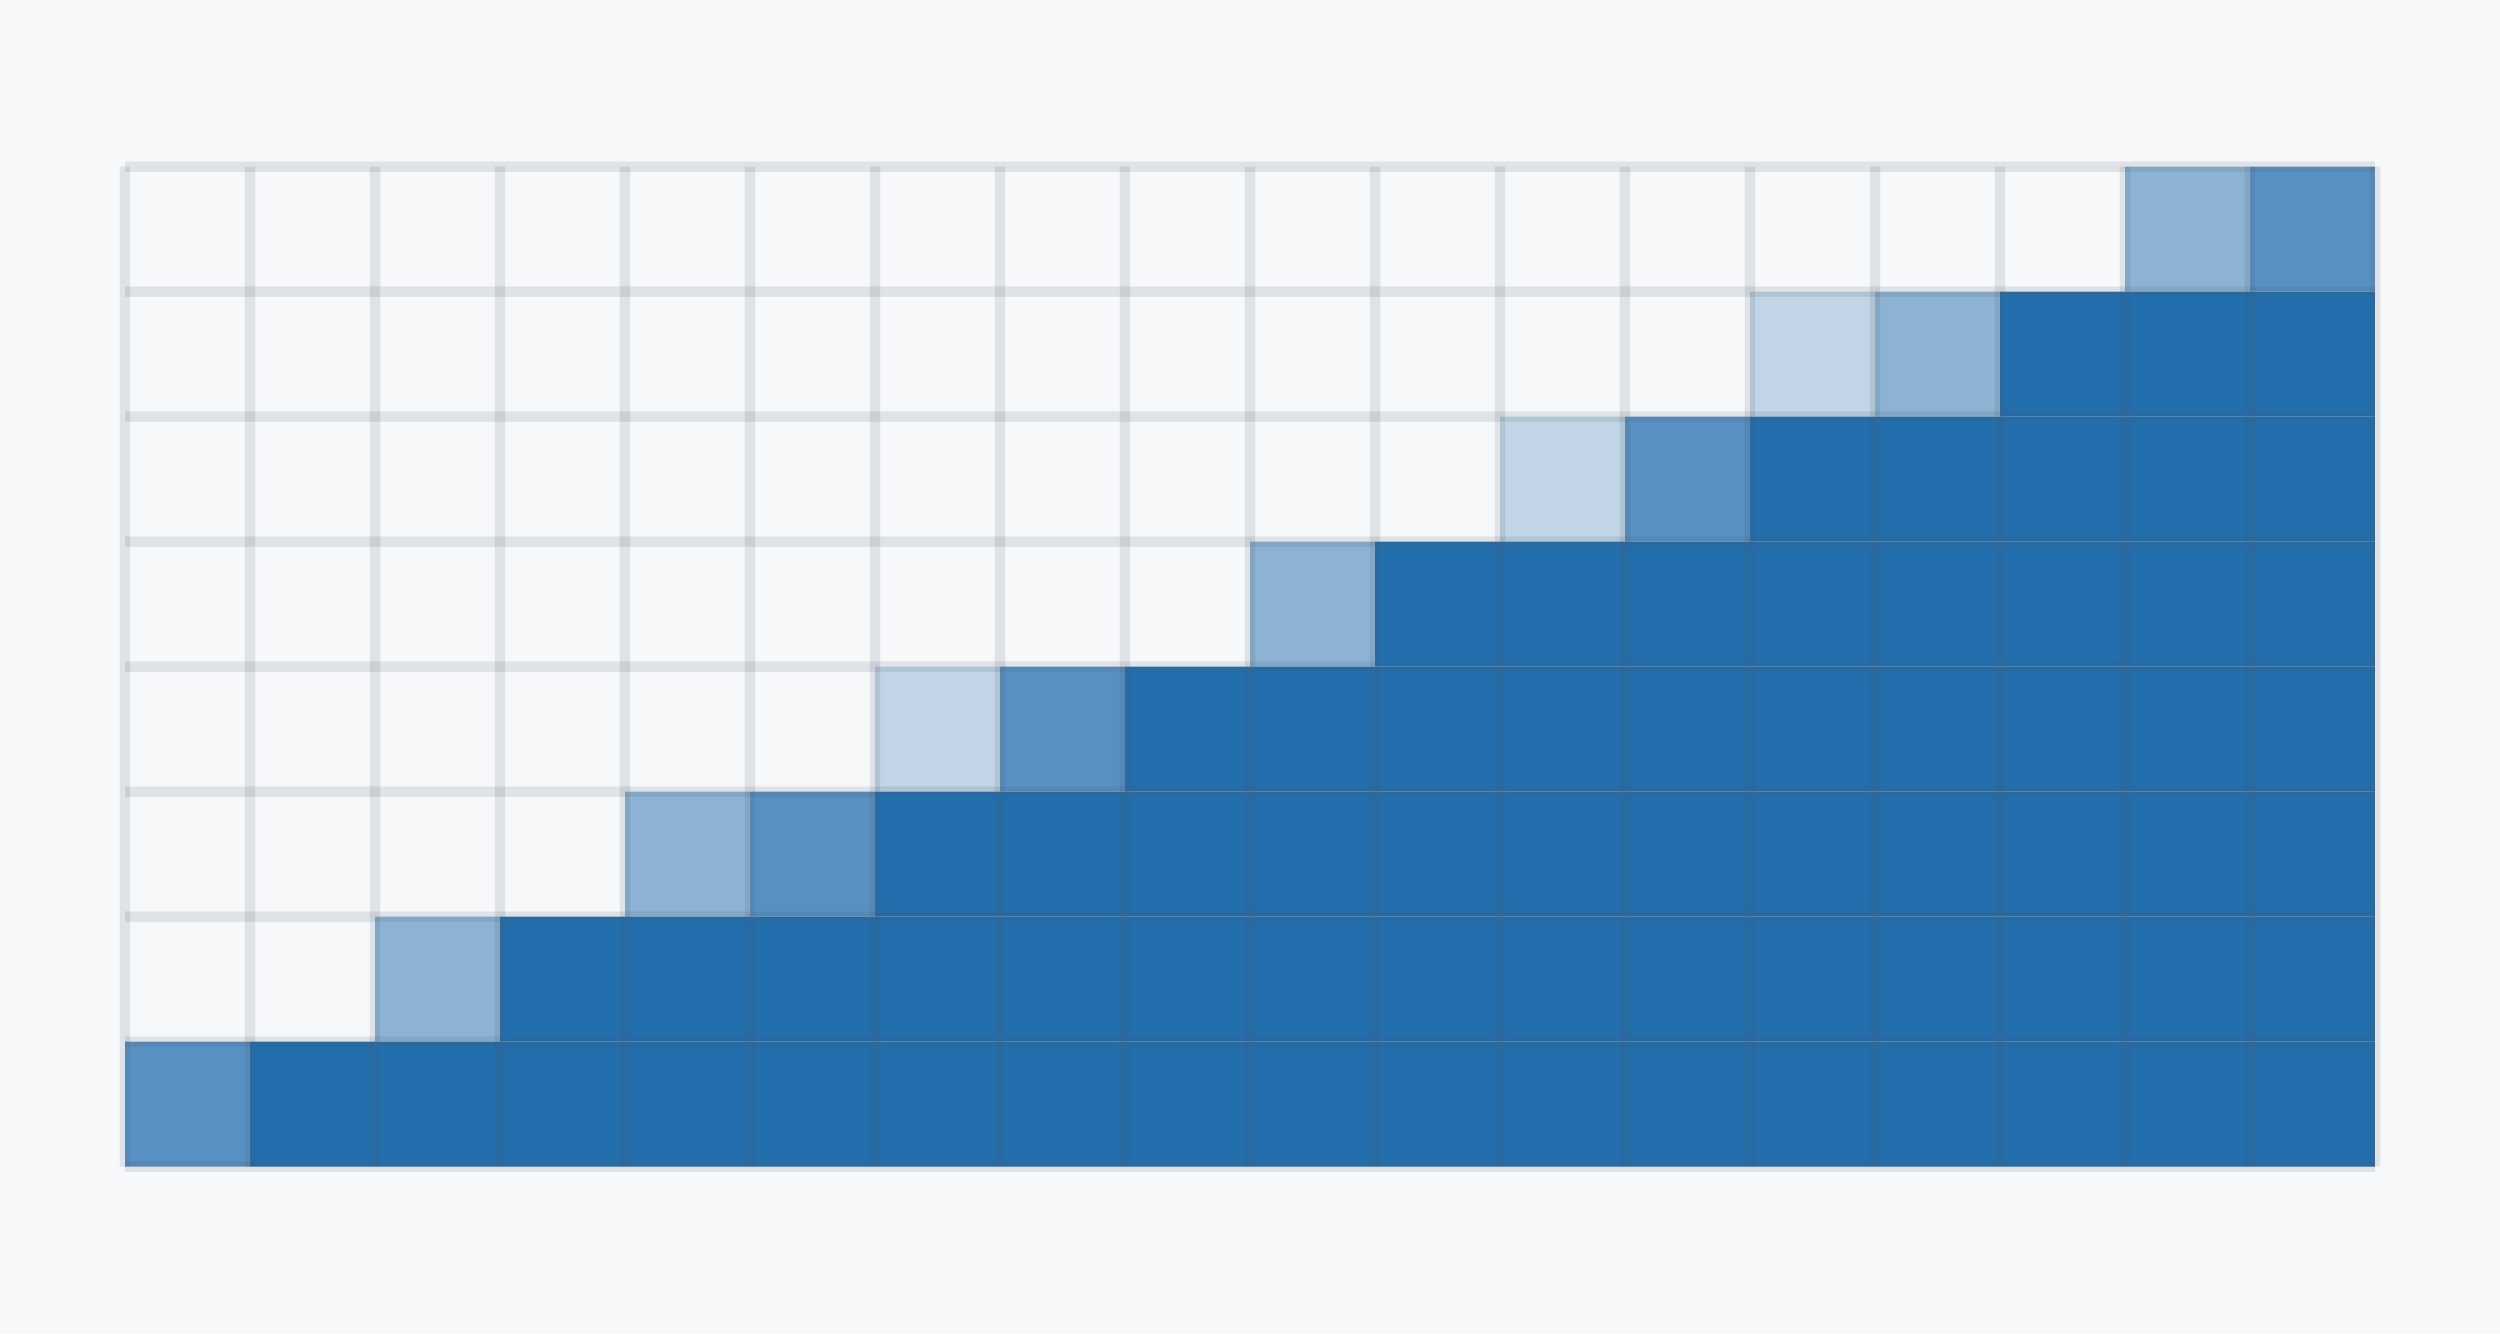
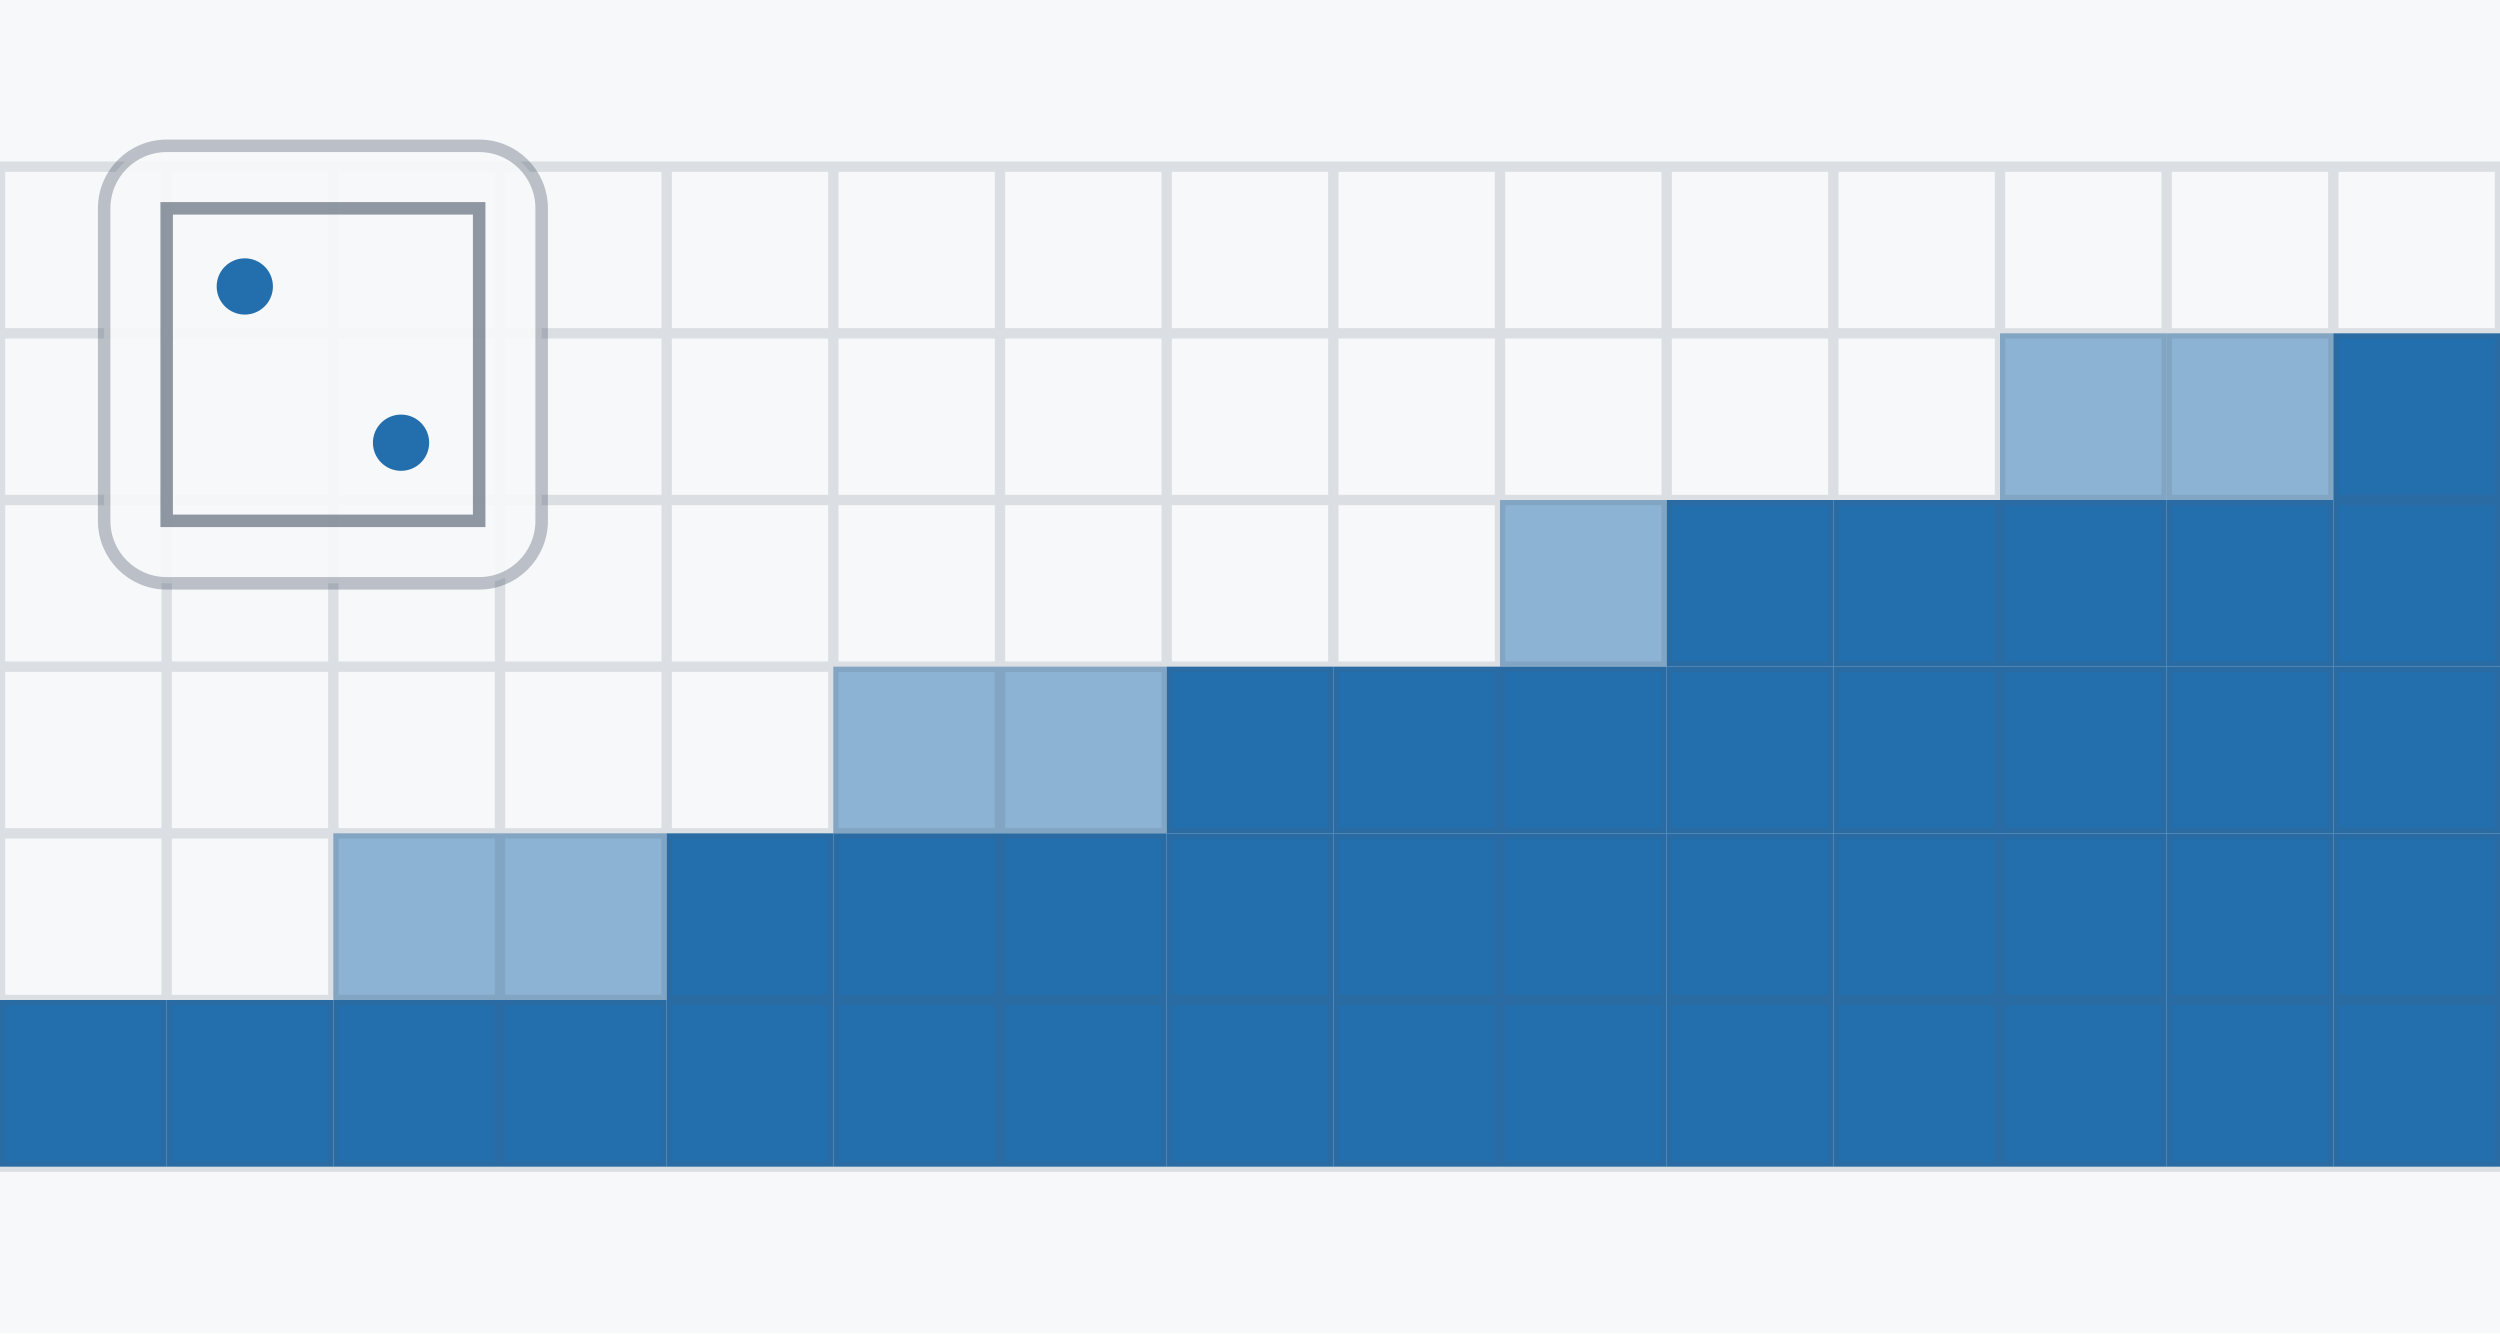
<svg xmlns="http://www.w3.org/2000/svg" viewBox="0 0 120 64" width="120" height="64">
  <rect width="120" height="64" fill="#F7F8FA" />
-   <rect x="102" y="8" width="6" height="6" fill="#236EAD" fill-opacity="0.50" />
-   <rect x="108" y="8" width="6" height="6" fill="#236EAD" fill-opacity="0.75" />
-   <rect x="84" y="14" width="6" height="6" fill="#236EAD" fill-opacity="0.25" />
-   <rect x="90" y="14" width="6" height="6" fill="#236EAD" fill-opacity="0.50" />
-   <rect x="96" y="14" width="6" height="6" fill="#236EAD" fill-opacity="1.00" />
-   <rect x="102" y="14" width="6" height="6" fill="#236EAD" fill-opacity="1.00" />
-   <rect x="108" y="14" width="6" height="6" fill="#236EAD" fill-opacity="1.00" />
-   <rect x="72" y="20" width="6" height="6" fill="#236EAD" fill-opacity="0.25" />
-   <rect x="78" y="20" width="6" height="6" fill="#236EAD" fill-opacity="0.75" />
-   <rect x="84" y="20" width="6" height="6" fill="#236EAD" fill-opacity="1.00" />
-   <rect x="90" y="20" width="6" height="6" fill="#236EAD" fill-opacity="1.00" />
-   <rect x="96" y="20" width="6" height="6" fill="#236EAD" fill-opacity="1.00" />
-   <rect x="102" y="20" width="6" height="6" fill="#236EAD" fill-opacity="1.00" />
-   <rect x="108" y="20" width="6" height="6" fill="#236EAD" fill-opacity="1.00" />
-   <rect x="60" y="26" width="6" height="6" fill="#236EAD" fill-opacity="0.50" />
-   <rect x="66" y="26" width="6" height="6" fill="#236EAD" fill-opacity="1.00" />
-   <rect x="72" y="26" width="6" height="6" fill="#236EAD" fill-opacity="1.00" />
-   <rect x="78" y="26" width="6" height="6" fill="#236EAD" fill-opacity="1.00" />
-   <rect x="84" y="26" width="6" height="6" fill="#236EAD" fill-opacity="1.00" />
-   <rect x="90" y="26" width="6" height="6" fill="#236EAD" fill-opacity="1.00" />
-   <rect x="96" y="26" width="6" height="6" fill="#236EAD" fill-opacity="1.00" />
-   <rect x="102" y="26" width="6" height="6" fill="#236EAD" fill-opacity="1.00" />
-   <rect x="108" y="26" width="6" height="6" fill="#236EAD" fill-opacity="1.00" />
-   <rect x="42" y="32" width="6" height="6" fill="#236EAD" fill-opacity="0.25" />
-   <rect x="48" y="32" width="6" height="6" fill="#236EAD" fill-opacity="0.75" />
-   <rect x="54" y="32" width="6" height="6" fill="#236EAD" fill-opacity="1.00" />
-   <rect x="60" y="32" width="6" height="6" fill="#236EAD" fill-opacity="1.00" />
-   <rect x="66" y="32" width="6" height="6" fill="#236EAD" fill-opacity="1.00" />
-   <rect x="72" y="32" width="6" height="6" fill="#236EAD" fill-opacity="1.00" />
-   <rect x="78" y="32" width="6" height="6" fill="#236EAD" fill-opacity="1.00" />
-   <rect x="84" y="32" width="6" height="6" fill="#236EAD" fill-opacity="1.00" />
-   <rect x="90" y="32" width="6" height="6" fill="#236EAD" fill-opacity="1.00" />
-   <rect x="96" y="32" width="6" height="6" fill="#236EAD" fill-opacity="1.00" />
-   <rect x="102" y="32" width="6" height="6" fill="#236EAD" fill-opacity="1.00" />
-   <rect x="108" y="32" width="6" height="6" fill="#236EAD" fill-opacity="1.00" />
-   <rect x="30" y="38" width="6" height="6" fill="#236EAD" fill-opacity="0.50" />
-   <rect x="36" y="38" width="6" height="6" fill="#236EAD" fill-opacity="0.75" />
-   <rect x="42" y="38" width="6" height="6" fill="#236EAD" fill-opacity="1.00" />
-   <rect x="48" y="38" width="6" height="6" fill="#236EAD" fill-opacity="1.00" />
-   <rect x="54" y="38" width="6" height="6" fill="#236EAD" fill-opacity="1.00" />
-   <rect x="60" y="38" width="6" height="6" fill="#236EAD" fill-opacity="1.00" />
-   <rect x="66" y="38" width="6" height="6" fill="#236EAD" fill-opacity="1.00" />
-   <rect x="72" y="38" width="6" height="6" fill="#236EAD" fill-opacity="1.00" />
-   <rect x="78" y="38" width="6" height="6" fill="#236EAD" fill-opacity="1.00" />
-   <rect x="84" y="38" width="6" height="6" fill="#236EAD" fill-opacity="1.00" />
-   <rect x="90" y="38" width="6" height="6" fill="#236EAD" fill-opacity="1.00" />
-   <rect x="96" y="38" width="6" height="6" fill="#236EAD" fill-opacity="1.00" />
-   <rect x="102" y="38" width="6" height="6" fill="#236EAD" fill-opacity="1.00" />
-   <rect x="108" y="38" width="6" height="6" fill="#236EAD" fill-opacity="1.00" />
-   <rect x="18" y="44" width="6" height="6" fill="#236EAD" fill-opacity="0.50" />
-   <rect x="24" y="44" width="6" height="6" fill="#236EAD" fill-opacity="1.00" />
-   <rect x="30" y="44" width="6" height="6" fill="#236EAD" fill-opacity="1.00" />
-   <rect x="36" y="44" width="6" height="6" fill="#236EAD" fill-opacity="1.00" />
-   <rect x="42" y="44" width="6" height="6" fill="#236EAD" fill-opacity="1.00" />
-   <rect x="48" y="44" width="6" height="6" fill="#236EAD" fill-opacity="1.00" />
-   <rect x="54" y="44" width="6" height="6" fill="#236EAD" fill-opacity="1.00" />
-   <rect x="60" y="44" width="6" height="6" fill="#236EAD" fill-opacity="1.00" />
-   <rect x="66" y="44" width="6" height="6" fill="#236EAD" fill-opacity="1.00" />
-   <rect x="72" y="44" width="6" height="6" fill="#236EAD" fill-opacity="1.00" />
-   <rect x="78" y="44" width="6" height="6" fill="#236EAD" fill-opacity="1.00" />
-   <rect x="84" y="44" width="6" height="6" fill="#236EAD" fill-opacity="1.00" />
-   <rect x="90" y="44" width="6" height="6" fill="#236EAD" fill-opacity="1.00" />
-   <rect x="96" y="44" width="6" height="6" fill="#236EAD" fill-opacity="1.00" />
-   <rect x="102" y="44" width="6" height="6" fill="#236EAD" fill-opacity="1.00" />
-   <rect x="108" y="44" width="6" height="6" fill="#236EAD" fill-opacity="1.00" />
-   <rect x="6" y="50" width="6" height="6" fill="#236EAD" fill-opacity="0.75" />
-   <rect x="12" y="50" width="6" height="6" fill="#236EAD" fill-opacity="1.00" />
-   <rect x="18" y="50" width="6" height="6" fill="#236EAD" fill-opacity="1.00" />
-   <rect x="24" y="50" width="6" height="6" fill="#236EAD" fill-opacity="1.00" />
-   <rect x="30" y="50" width="6" height="6" fill="#236EAD" fill-opacity="1.00" />
-   <rect x="36" y="50" width="6" height="6" fill="#236EAD" fill-opacity="1.00" />
-   <rect x="42" y="50" width="6" height="6" fill="#236EAD" fill-opacity="1.00" />
-   <rect x="48" y="50" width="6" height="6" fill="#236EAD" fill-opacity="1.00" />
-   <rect x="54" y="50" width="6" height="6" fill="#236EAD" fill-opacity="1.00" />
-   <rect x="60" y="50" width="6" height="6" fill="#236EAD" fill-opacity="1.00" />
-   <rect x="66" y="50" width="6" height="6" fill="#236EAD" fill-opacity="1.00" />
-   <rect x="72" y="50" width="6" height="6" fill="#236EAD" fill-opacity="1.00" />
-   <rect x="78" y="50" width="6" height="6" fill="#236EAD" fill-opacity="1.00" />
-   <rect x="84" y="50" width="6" height="6" fill="#236EAD" fill-opacity="1.00" />
-   <rect x="90" y="50" width="6" height="6" fill="#236EAD" fill-opacity="1.00" />
-   <rect x="96" y="50" width="6" height="6" fill="#236EAD" fill-opacity="1.00" />
-   <rect x="102" y="50" width="6" height="6" fill="#236EAD" fill-opacity="1.00" />
-   <rect x="108" y="50" width="6" height="6" fill="#236EAD" fill-opacity="1.00" />
-   <path d="M6 8v48" stroke="#4A5868" stroke-opacity=".14" stroke-width=".5" />
-   <path d="M12 8v48" stroke="#4A5868" stroke-opacity=".14" stroke-width=".5" />
-   <path d="M18 8v48" stroke="#4A5868" stroke-opacity=".14" stroke-width=".5" />
-   <path d="M24 8v48" stroke="#4A5868" stroke-opacity=".14" stroke-width=".5" />
-   <path d="M30 8v48" stroke="#4A5868" stroke-opacity=".14" stroke-width=".5" />
-   <path d="M36 8v48" stroke="#4A5868" stroke-opacity=".14" stroke-width=".5" />
-   <path d="M42 8v48" stroke="#4A5868" stroke-opacity=".14" stroke-width=".5" />
-   <path d="M48 8v48" stroke="#4A5868" stroke-opacity=".14" stroke-width=".5" />
-   <path d="M54 8v48" stroke="#4A5868" stroke-opacity=".14" stroke-width=".5" />
-   <path d="M60 8v48" stroke="#4A5868" stroke-opacity=".14" stroke-width=".5" />
-   <path d="M66 8v48" stroke="#4A5868" stroke-opacity=".14" stroke-width=".5" />
-   <path d="M72 8v48" stroke="#4A5868" stroke-opacity=".14" stroke-width=".5" />
-   <path d="M78 8v48" stroke="#4A5868" stroke-opacity=".14" stroke-width=".5" />
-   <path d="M84 8v48" stroke="#4A5868" stroke-opacity=".14" stroke-width=".5" />
-   <path d="M90 8v48" stroke="#4A5868" stroke-opacity=".14" stroke-width=".5" />
-   <path d="M96 8v48" stroke="#4A5868" stroke-opacity=".14" stroke-width=".5" />
-   <path d="M102 8v48" stroke="#4A5868" stroke-opacity=".14" stroke-width=".5" />
-   <path d="M108 8v48" stroke="#4A5868" stroke-opacity=".14" stroke-width=".5" />
-   <path d="M114 8v48" stroke="#4A5868" stroke-opacity=".14" stroke-width=".5" />
-   <path d="M6 8h108" stroke="#4A5868" stroke-opacity=".14" stroke-width=".5" />
-   <path d="M6 14h108" stroke="#4A5868" stroke-opacity=".14" stroke-width=".5" />
-   <path d="M6 20h108" stroke="#4A5868" stroke-opacity=".14" stroke-width=".5" />
-   <path d="M6 26h108" stroke="#4A5868" stroke-opacity=".14" stroke-width=".5" />
-   <path d="M6 32h108" stroke="#4A5868" stroke-opacity=".14" stroke-width=".5" />
-   <path d="M6 38h108" stroke="#4A5868" stroke-opacity=".14" stroke-width=".5" />
-   <path d="M6 44h108" stroke="#4A5868" stroke-opacity=".14" stroke-width=".5" />
-   <path d="M6 50h108" stroke="#4A5868" stroke-opacity=".14" stroke-width=".5" />
-   <path d="M6 56h108" stroke="#4A5868" stroke-opacity=".14" stroke-width=".5" />
+   <rect x="96" y="16" width="8" height="8" fill="#236EAD" fill-opacity="0.500" />
+   <rect x="104" y="16" width="8" height="8" fill="#236EAD" fill-opacity="0.500" />
+   <rect x="112" y="16" width="8" height="8" fill="#236EAD" fill-opacity="1.000" />
+   <rect x="72" y="24" width="8" height="8" fill="#236EAD" fill-opacity="0.500" />
+   <rect x="80" y="24" width="8" height="8" fill="#236EAD" fill-opacity="1.000" />
+   <rect x="88" y="24" width="8" height="8" fill="#236EAD" fill-opacity="1.000" />
+   <rect x="96" y="24" width="8" height="8" fill="#236EAD" fill-opacity="1.000" />
+   <rect x="104" y="24" width="8" height="8" fill="#236EAD" fill-opacity="1.000" />
+   <rect x="112" y="24" width="8" height="8" fill="#236EAD" fill-opacity="1.000" />
+   <rect x="40" y="32" width="8" height="8" fill="#236EAD" fill-opacity="0.500" />
+   <rect x="48" y="32" width="8" height="8" fill="#236EAD" fill-opacity="0.500" />
+   <rect x="56" y="32" width="8" height="8" fill="#236EAD" fill-opacity="1.000" />
+   <rect x="64" y="32" width="8" height="8" fill="#236EAD" fill-opacity="1.000" />
+   <rect x="72" y="32" width="8" height="8" fill="#236EAD" fill-opacity="1.000" />
+   <rect x="80" y="32" width="8" height="8" fill="#236EAD" fill-opacity="1.000" />
+   <rect x="88" y="32" width="8" height="8" fill="#236EAD" fill-opacity="1.000" />
+   <rect x="96" y="32" width="8" height="8" fill="#236EAD" fill-opacity="1.000" />
+   <rect x="104" y="32" width="8" height="8" fill="#236EAD" fill-opacity="1.000" />
+   <rect x="112" y="32" width="8" height="8" fill="#236EAD" fill-opacity="1.000" />
+   <rect x="16" y="40" width="8" height="8" fill="#236EAD" fill-opacity="0.500" />
+   <rect x="24" y="40" width="8" height="8" fill="#236EAD" fill-opacity="0.500" />
+   <rect x="32" y="40" width="8" height="8" fill="#236EAD" fill-opacity="1.000" />
+   <rect x="40" y="40" width="8" height="8" fill="#236EAD" fill-opacity="1.000" />
+   <rect x="48" y="40" width="8" height="8" fill="#236EAD" fill-opacity="1.000" />
+   <rect x="56" y="40" width="8" height="8" fill="#236EAD" fill-opacity="1.000" />
+   <rect x="64" y="40" width="8" height="8" fill="#236EAD" fill-opacity="1.000" />
+   <rect x="72" y="40" width="8" height="8" fill="#236EAD" fill-opacity="1.000" />
+   <rect x="80" y="40" width="8" height="8" fill="#236EAD" fill-opacity="1.000" />
+   <rect x="88" y="40" width="8" height="8" fill="#236EAD" fill-opacity="1.000" />
+   <rect x="96" y="40" width="8" height="8" fill="#236EAD" fill-opacity="1.000" />
+   <rect x="104" y="40" width="8" height="8" fill="#236EAD" fill-opacity="1.000" />
+   <rect x="112" y="40" width="8" height="8" fill="#236EAD" fill-opacity="1.000" />
+   <rect x="0" y="48" width="8" height="8" fill="#236EAD" fill-opacity="1.000" />
+   <rect x="8" y="48" width="8" height="8" fill="#236EAD" fill-opacity="1.000" />
+   <rect x="16" y="48" width="8" height="8" fill="#236EAD" fill-opacity="1.000" />
+   <rect x="24" y="48" width="8" height="8" fill="#236EAD" fill-opacity="1.000" />
+   <rect x="32" y="48" width="8" height="8" fill="#236EAD" fill-opacity="1.000" />
+   <rect x="40" y="48" width="8" height="8" fill="#236EAD" fill-opacity="1.000" />
+   <rect x="48" y="48" width="8" height="8" fill="#236EAD" fill-opacity="1.000" />
+   <rect x="56" y="48" width="8" height="8" fill="#236EAD" fill-opacity="1.000" />
+   <rect x="64" y="48" width="8" height="8" fill="#236EAD" fill-opacity="1.000" />
+   <rect x="72" y="48" width="8" height="8" fill="#236EAD" fill-opacity="1.000" />
+   <rect x="80" y="48" width="8" height="8" fill="#236EAD" fill-opacity="1.000" />
+   <rect x="88" y="48" width="8" height="8" fill="#236EAD" fill-opacity="1.000" />
+   <rect x="96" y="48" width="8" height="8" fill="#236EAD" fill-opacity="1.000" />
+   <rect x="104" y="48" width="8" height="8" fill="#236EAD" fill-opacity="1.000" />
+   <rect x="112" y="48" width="8" height="8" fill="#236EAD" fill-opacity="1.000" />
+   <path d="M0 8v48M8 8v48M16 8v48M24 8v48M32 8v48M40 8v48M48 8v48M56 8v48M64 8v48M72 8v48M80 8v48M88 8v48M96 8v48M104 8v48M112 8v48M120 8v48M0 8h120M0 16h120M0 24h120M0 32h120M0 40h120M0 48h120M0 56h120" stroke="#4A5868" stroke-opacity=".16" stroke-width=".5" fill="none" />
+   <rect x="5" y="7" width="21" height="21" rx="3" fill="#F7F8FA" fill-opacity=".92" stroke="#4A5868" stroke-opacity=".35" stroke-width=".6" />
+   <rect x="8" y="10" width="15" height="15" fill="none" stroke="#4A5868" stroke-opacity=".6" stroke-width=".6" />
+   <circle cx="11.750" cy="13.750" r="1.35" fill="#236EAD" />
+   <circle cx="19.250" cy="21.250" r="1.35" fill="#236EAD" />
</svg>
